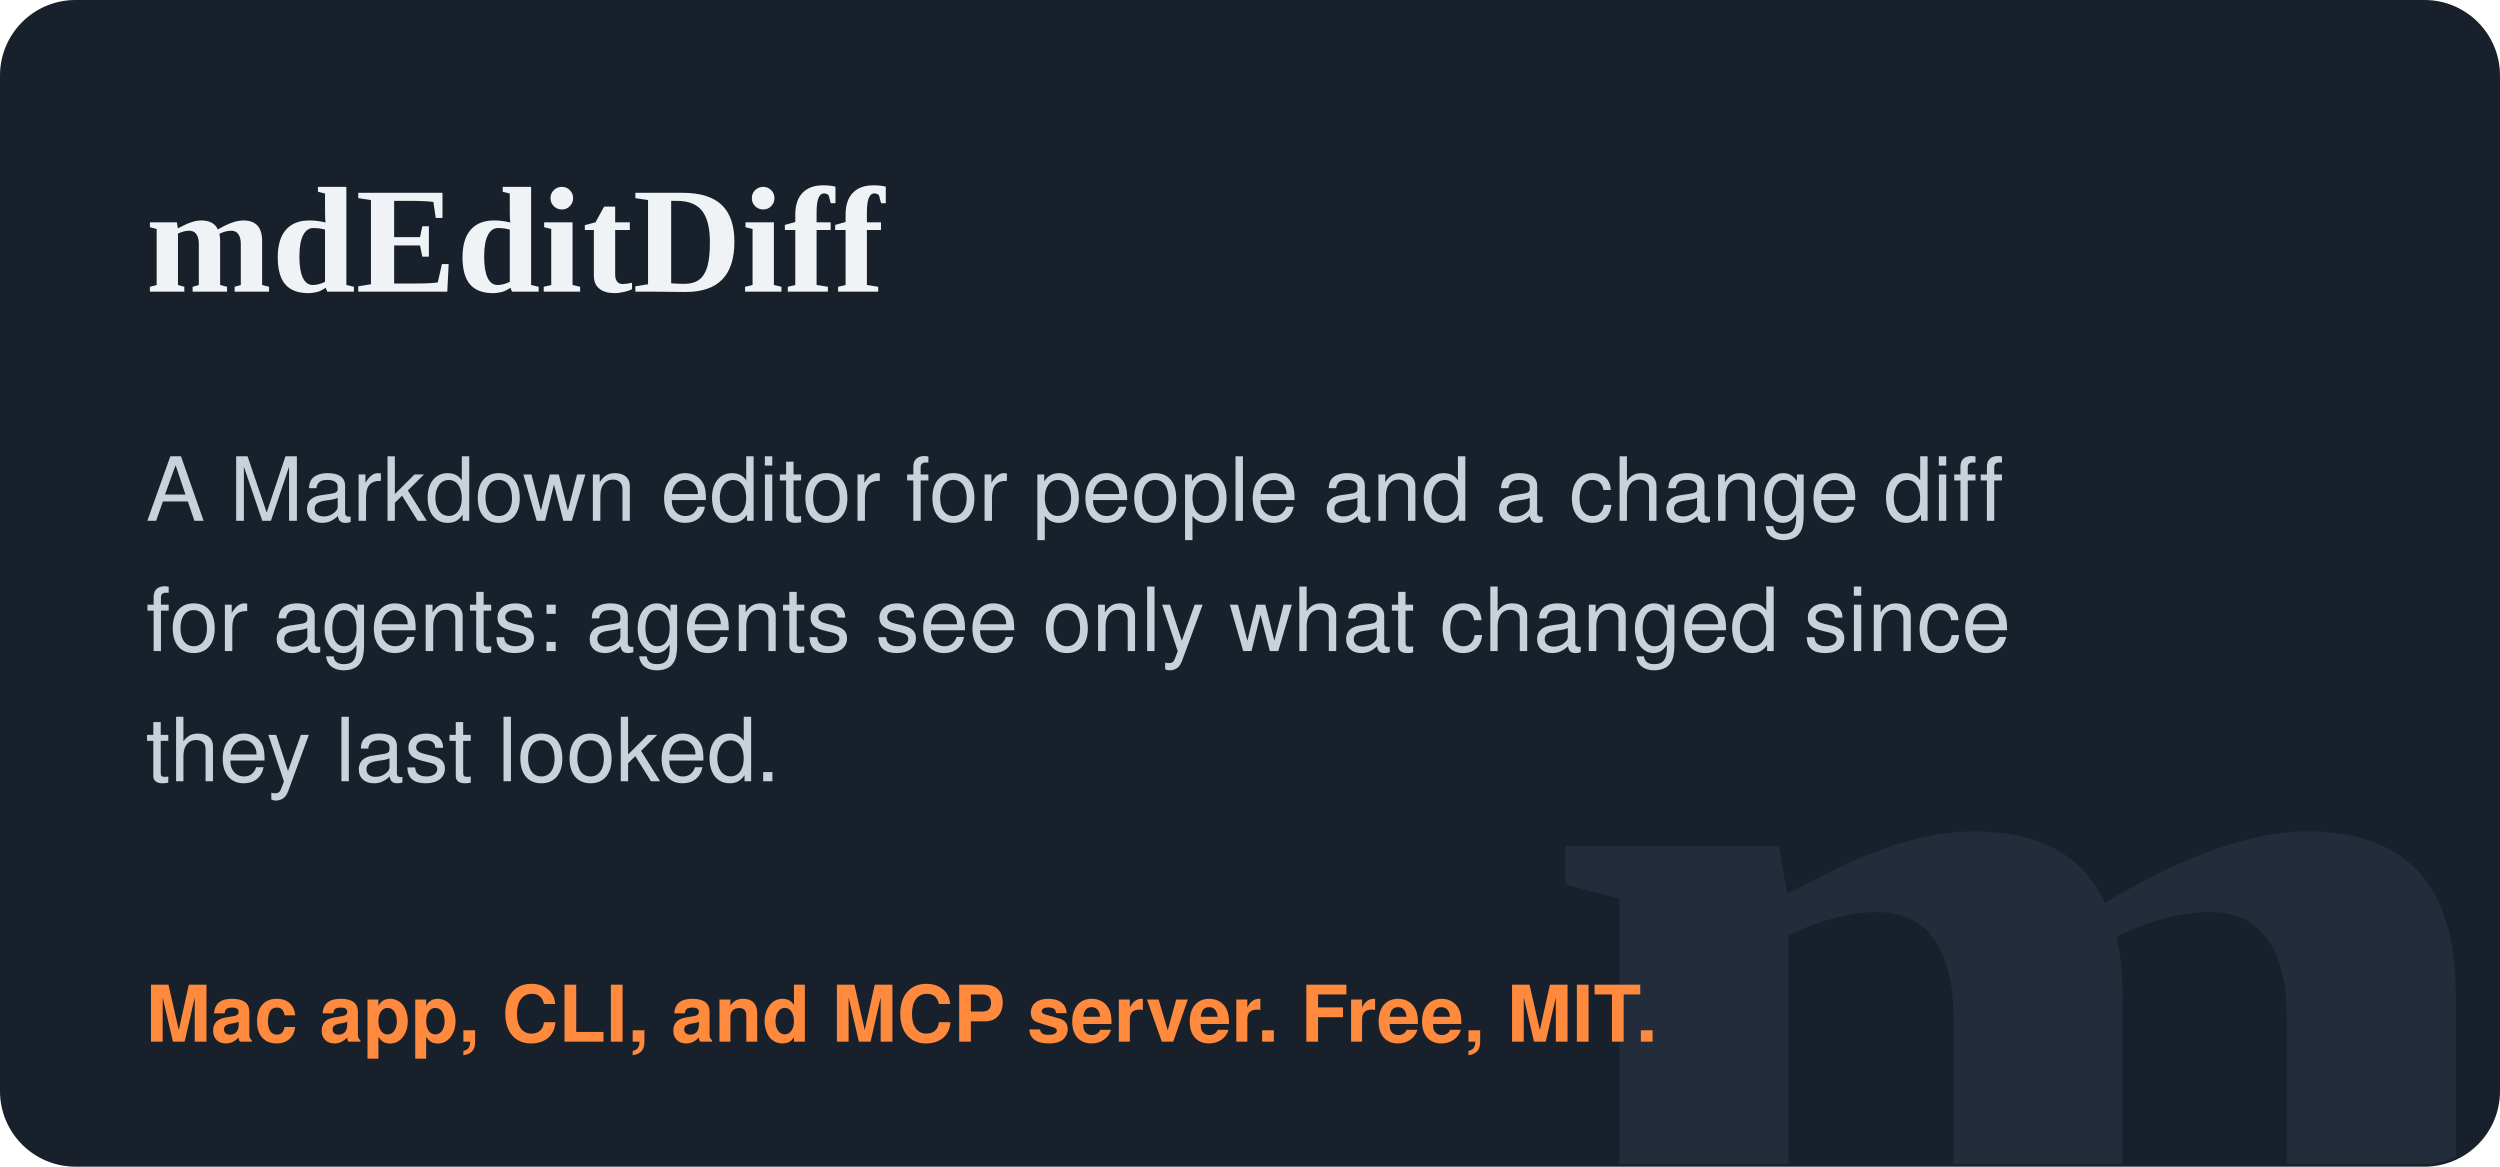
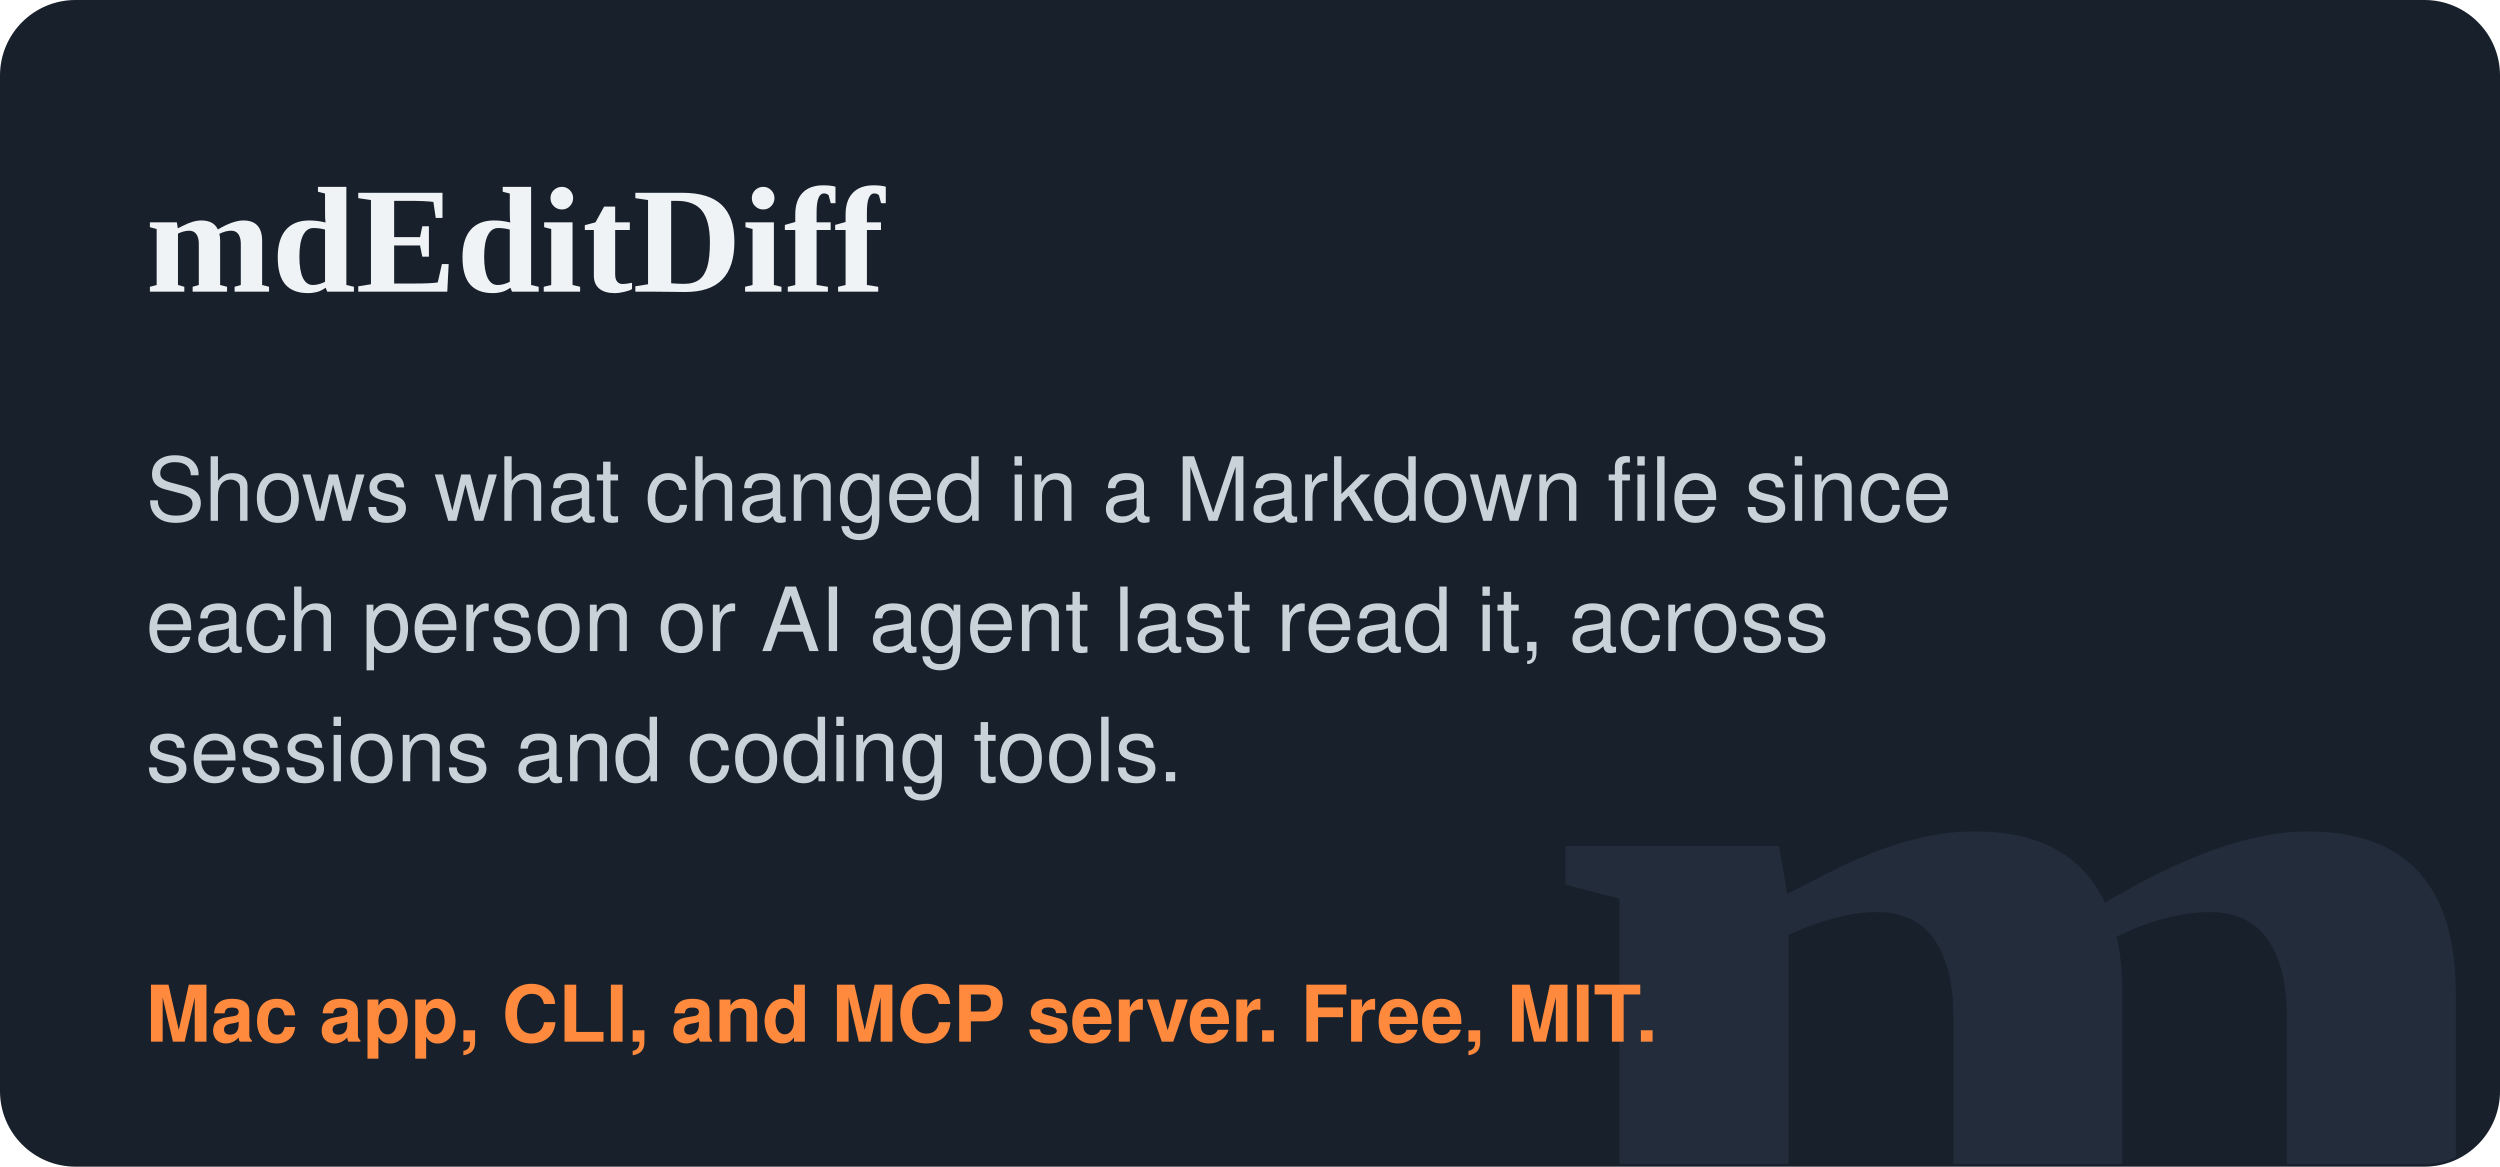
- <svg xmlns="http://www.w3.org/2000/svg" width="480" height="224" viewBox="0 0 480 224" role="img" aria-label="mdEditDiff: A Markdown editor for people and a change diff for agents: agents see only what changed since they last looked. Mac app, CLI, and MCP server. Free, MIT.">
+ <svg xmlns="http://www.w3.org/2000/svg" width="480" height="224" viewBox="0 0 480 224" role="img" aria-label="mdEditDiff: Shows what changed in a Markdown file since each person or AI agent last read it, across sessions and coding tools. Mac app, CLI, and MCP server. Free, MIT.">
  <defs>
    <clipPath id="c-card-mdeditdiff-light">
      <rect x="0.5" y="0.5" width="479" height="223" rx="14" />
    </clipPath>
  </defs>
  <rect x="0.5" y="0.5" width="479" height="223" rx="14" fill="#18202C" stroke="#18202C" />
  <g clip-path="url(#c-card-mdeditdiff-light)">
    <text x="486" y="268" text-anchor="end" font-family="Georgia, 'Times New Roman', serif" font-size="230" font-weight="700" fill="#222C3B">m</text>
  </g>
  <text x="28" y="56" font-family="Georgia, 'Times New Roman', serif" font-size="29" font-weight="700" fill="#F0F3F6">mdEditDiff</text>
-   <text x="28" y="100" font-family="-apple-system, BlinkMacSystemFont, 'Segoe UI', Helvetica, Arial, sans-serif" font-size="17" fill="#C9D1D9">A Markdown editor for people and a change diff</text>
-   <text x="28" y="125" font-family="-apple-system, BlinkMacSystemFont, 'Segoe UI', Helvetica, Arial, sans-serif" font-size="17" fill="#C9D1D9">for agents: agents see only what changed since</text>
-   <text x="28" y="150" font-family="-apple-system, BlinkMacSystemFont, 'Segoe UI', Helvetica, Arial, sans-serif" font-size="17" fill="#C9D1D9">they last looked.</text>
+   <text x="28" y="100" font-family="-apple-system, BlinkMacSystemFont, 'Segoe UI', Helvetica, Arial, sans-serif" font-size="17" fill="#C9D1D9">Shows what changed in a Markdown file since</text>
+   <text x="28" y="125" font-family="-apple-system, BlinkMacSystemFont, 'Segoe UI', Helvetica, Arial, sans-serif" font-size="17" fill="#C9D1D9">each person or AI agent last read it, across</text>
+   <text x="28" y="150" font-family="-apple-system, BlinkMacSystemFont, 'Segoe UI', Helvetica, Arial, sans-serif" font-size="17" fill="#C9D1D9">sessions and coding tools.</text>
  <text x="28" y="200" font-family="-apple-system, BlinkMacSystemFont, 'Segoe UI', Helvetica, Arial, sans-serif" font-size="15" font-weight="700" fill="#FF8A3D">Mac app, CLI, and MCP server. Free, MIT.</text>
</svg>
